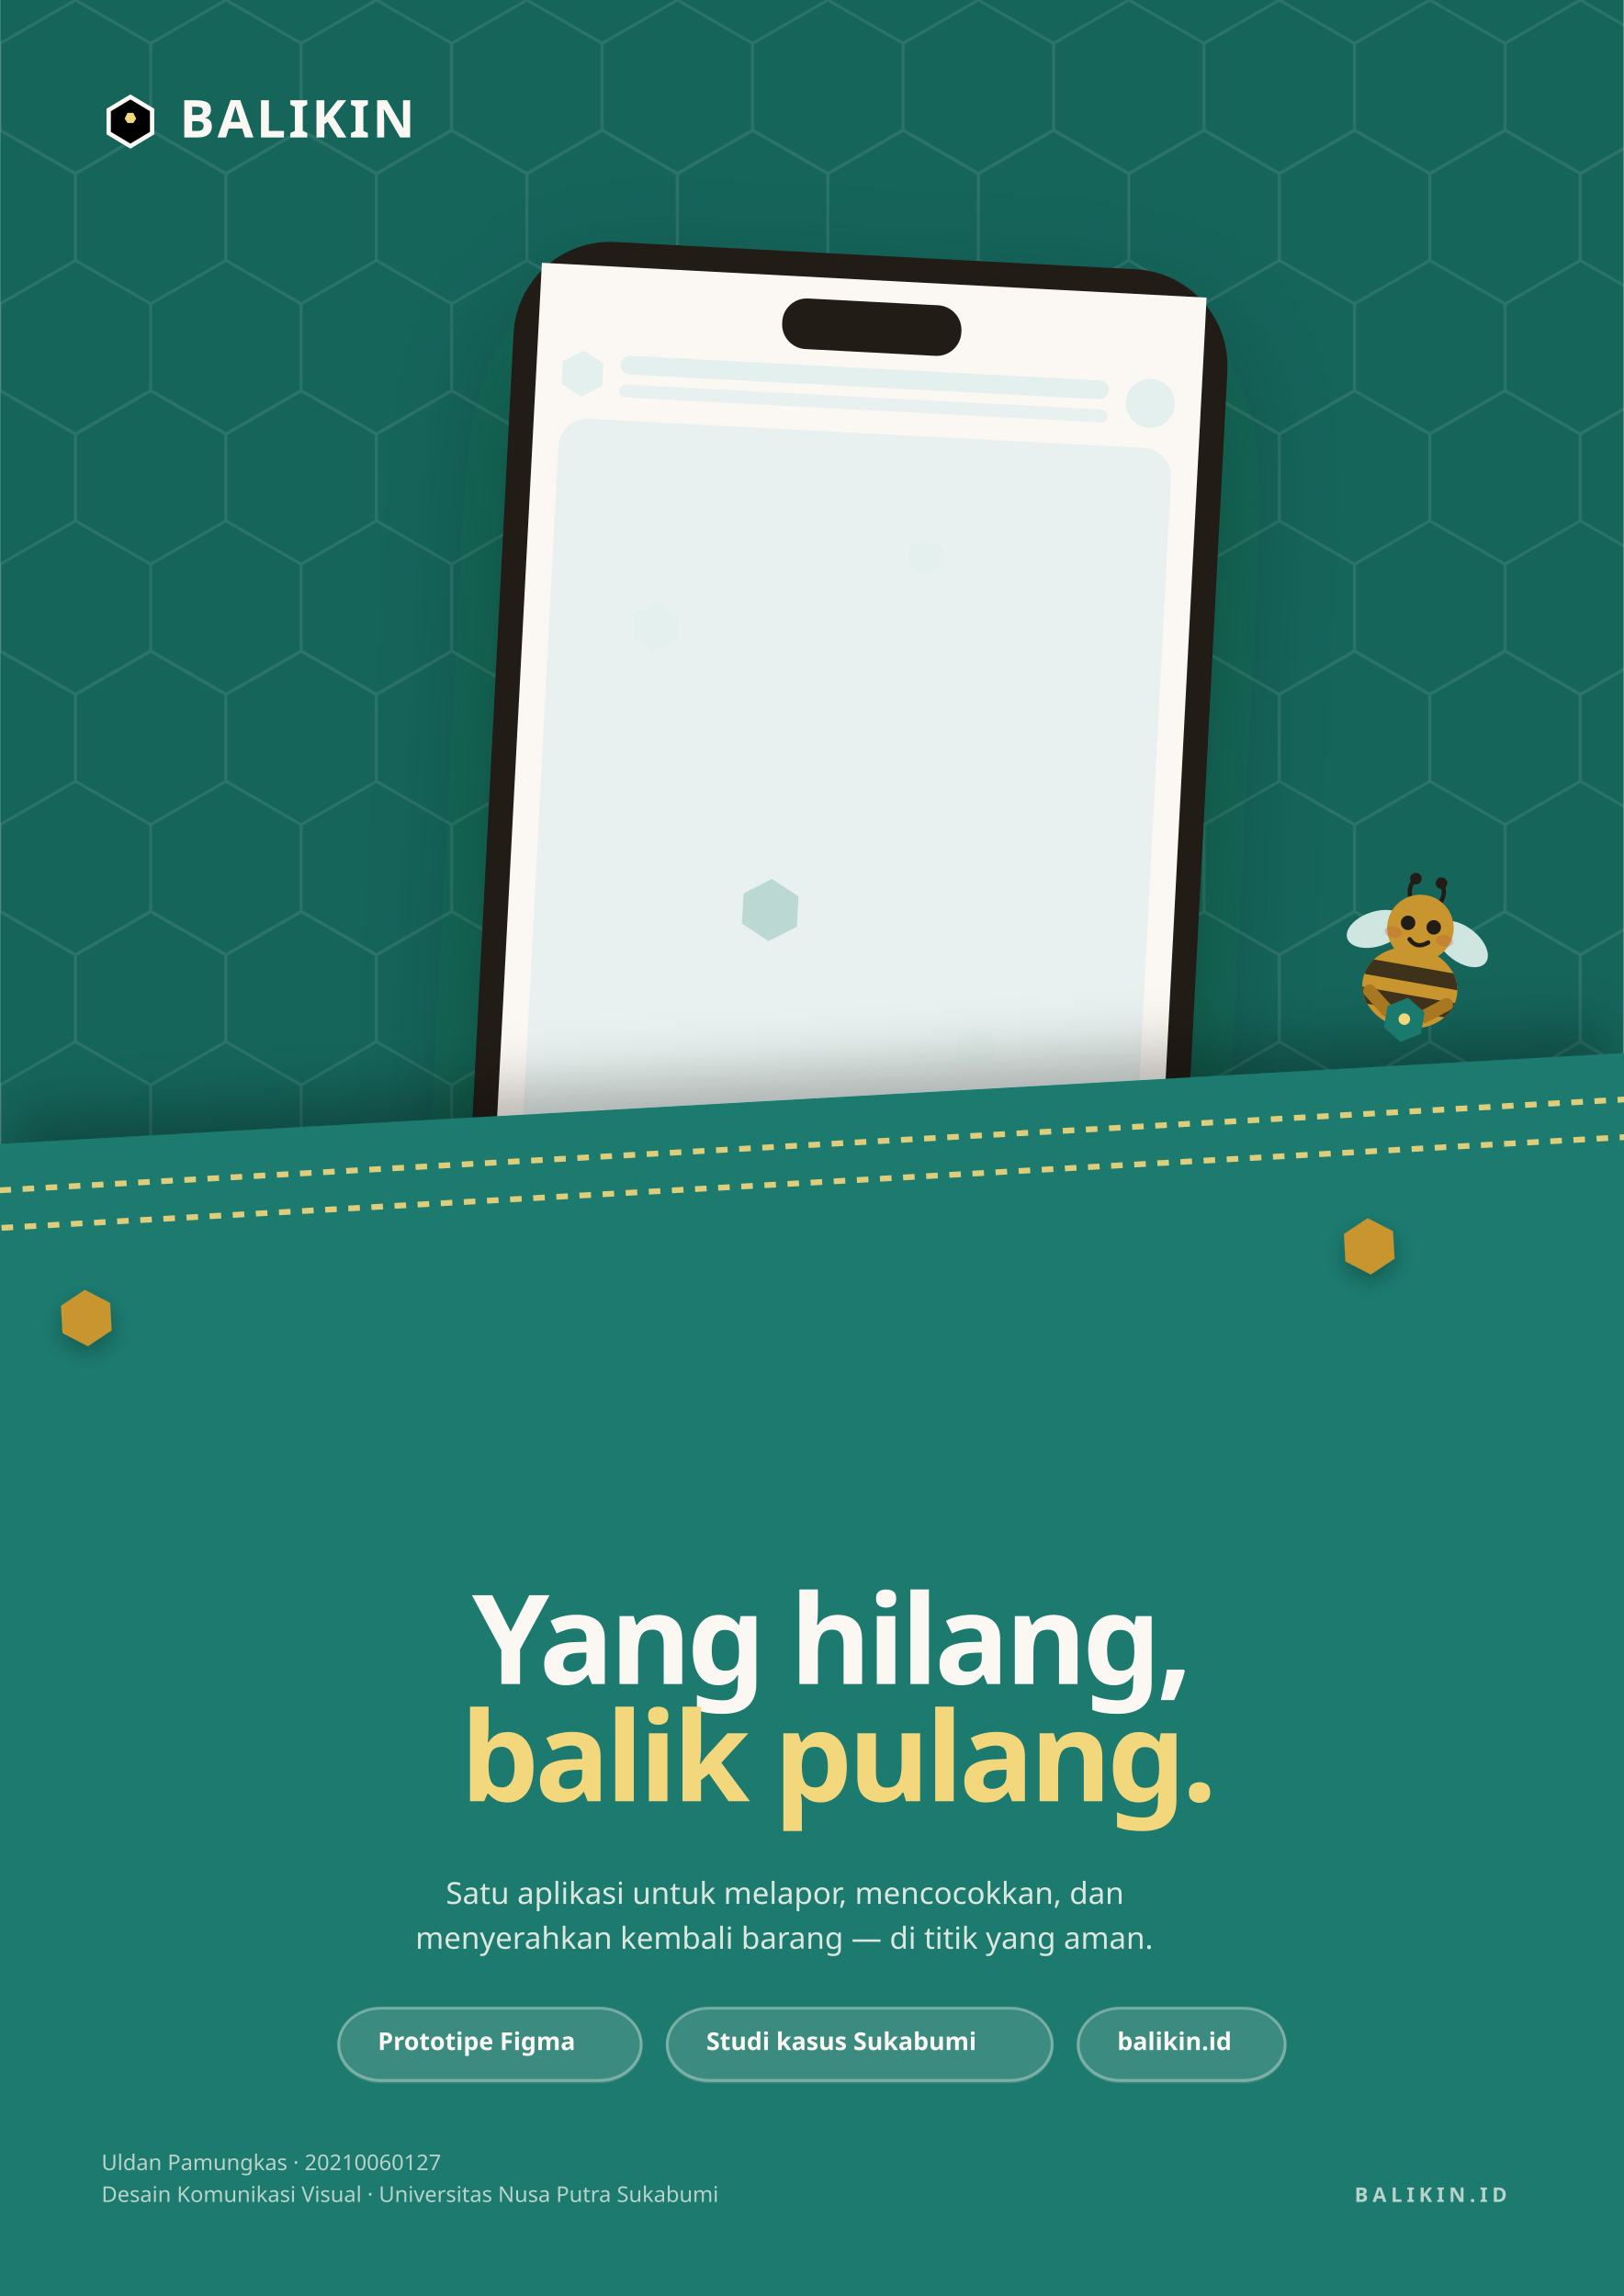
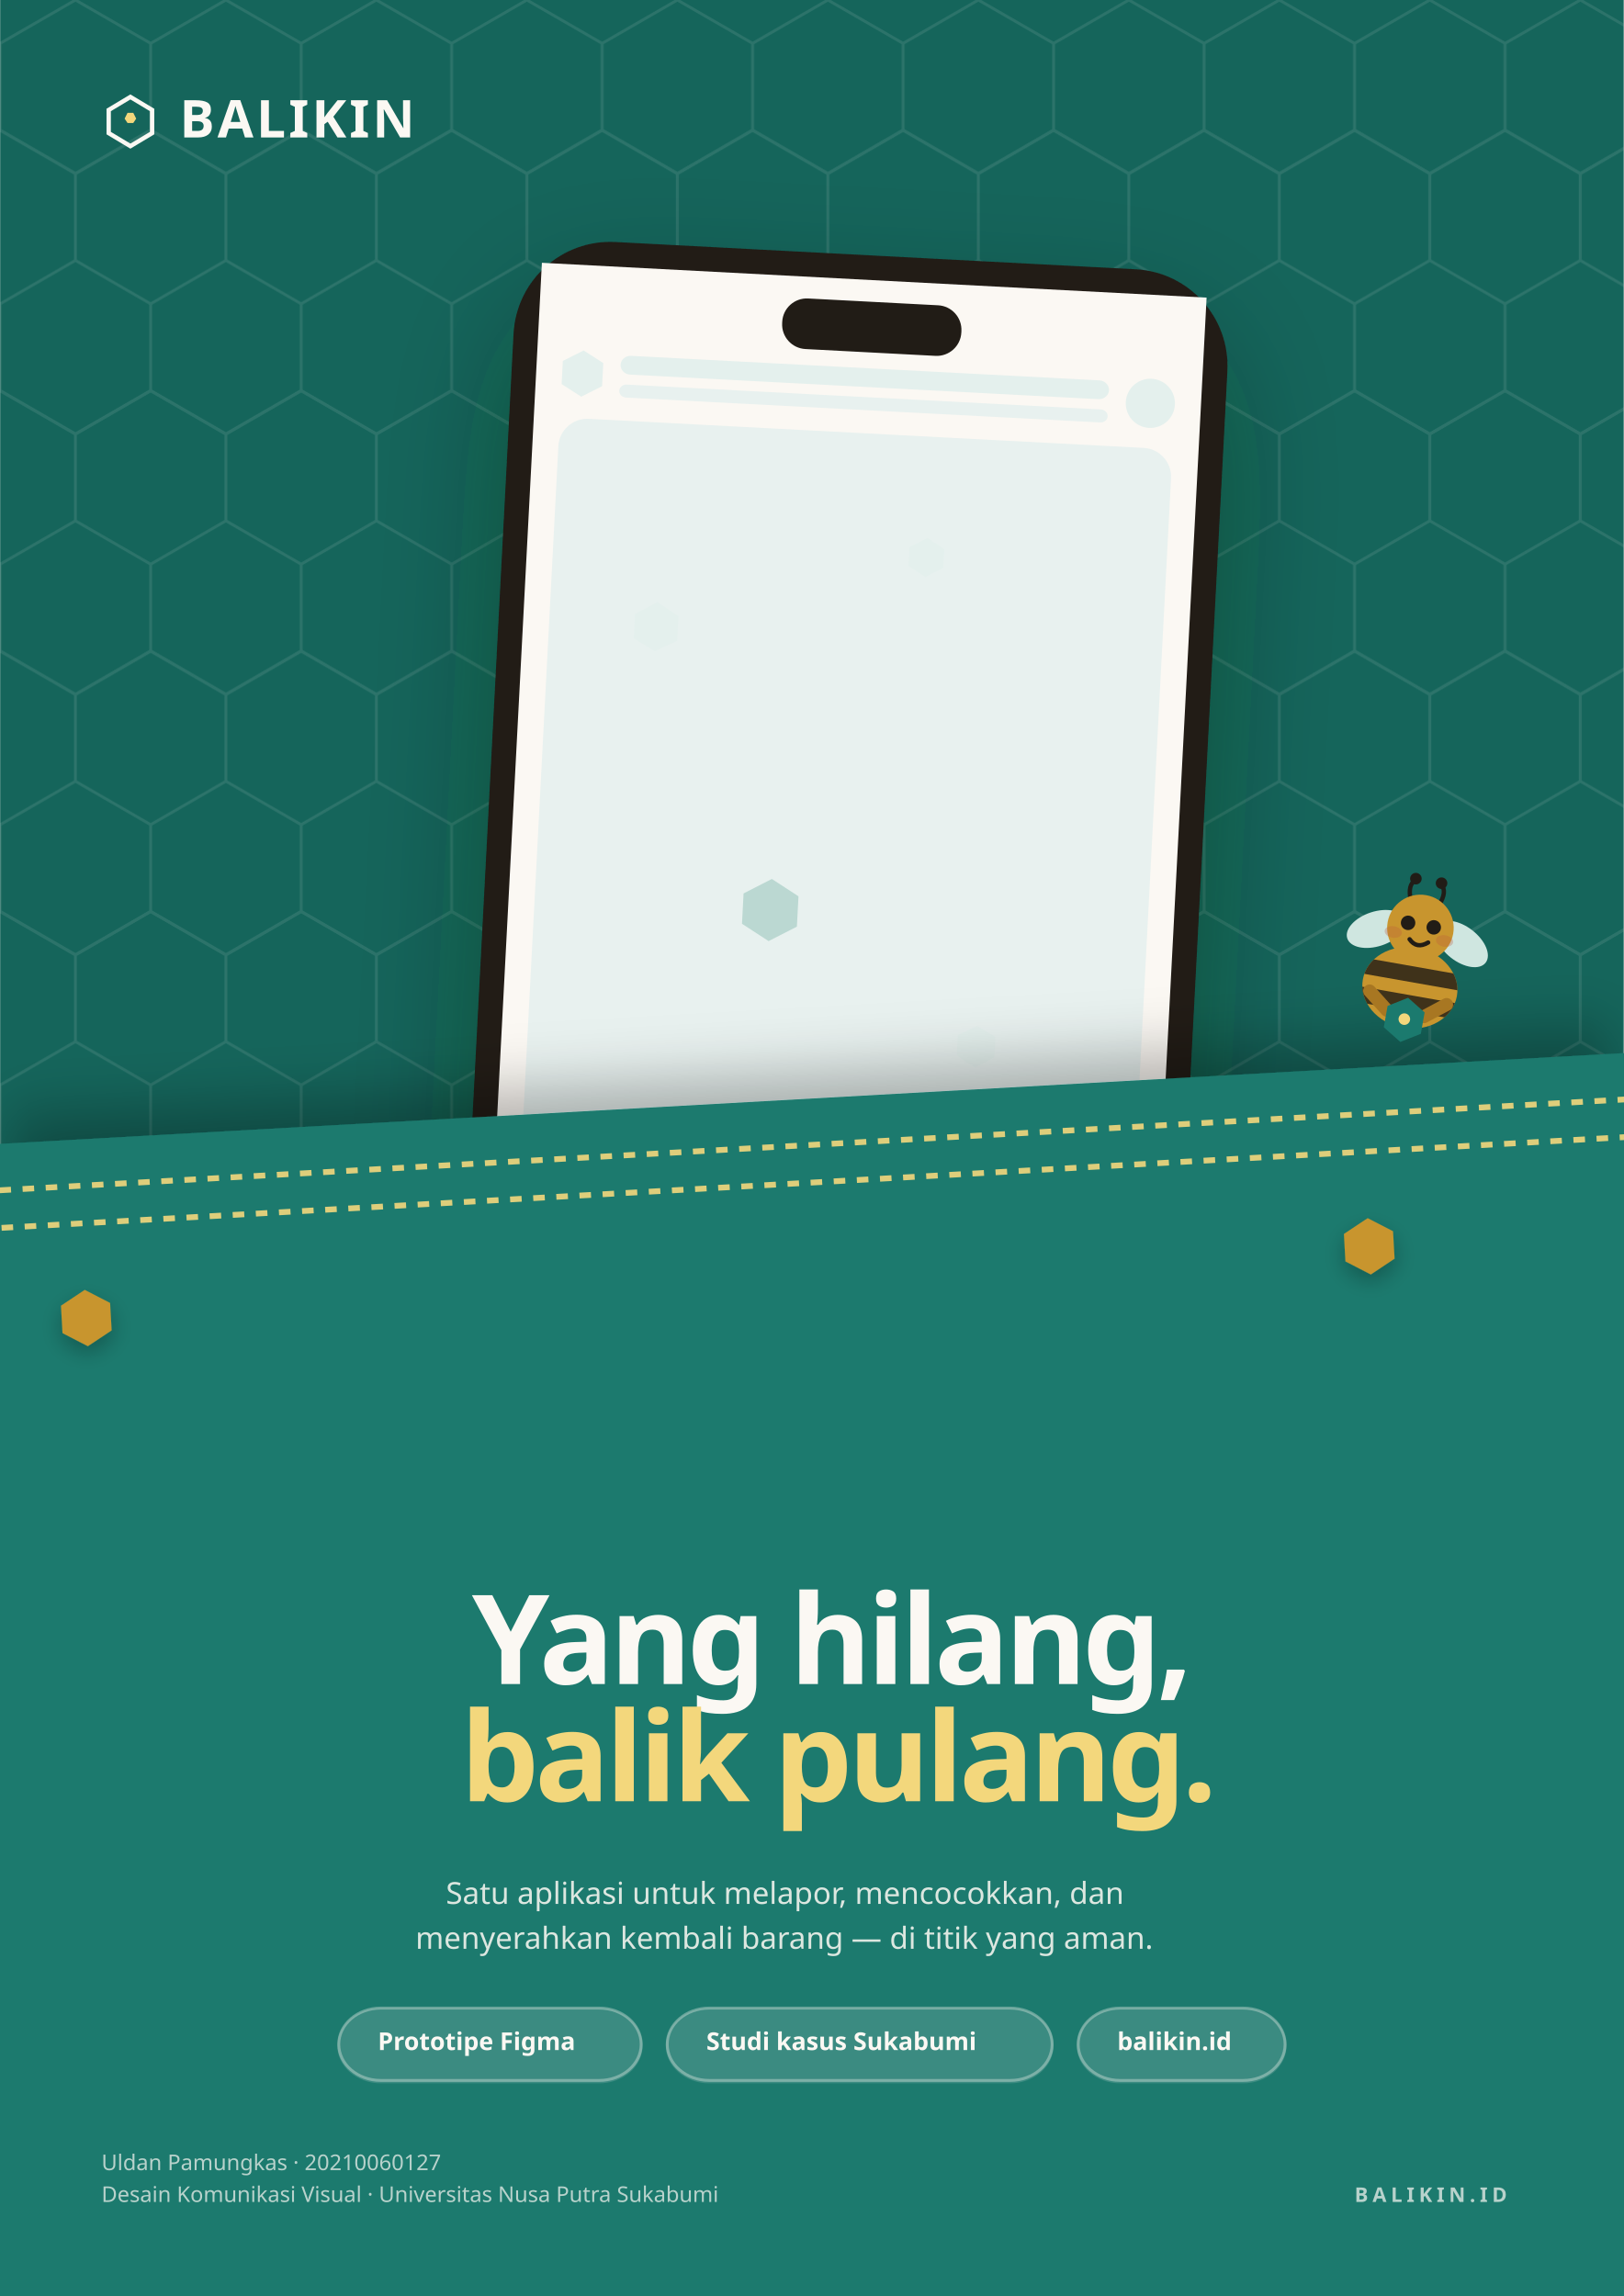
<svg xmlns="http://www.w3.org/2000/svg" width="297mm" height="420mm" viewBox="0 0 1122 1587" role="img" aria-label="Poster Balikin — S3 Saku">
  <defs>
    <filter id="f2" x="-60%" y="-60%" width="220%" height="220%">
      <feDropShadow dx="0" dy="44" stdDeviation="45" flood-color="#0C2824" flood-opacity="0.34" />
    </filter>
    <filter id="f3" x="-60%" y="-60%" width="220%" height="220%">
      <feDropShadow dx="0" dy="-18" stdDeviation="22" flood-color="#000000" flood-opacity="0.28" />
    </filter>
    <filter id="f4" x="-60%" y="-60%" width="220%" height="220%">
      <feDropShadow dx="0" dy="6" stdDeviation="7" flood-color="#000000" flood-opacity="0.25" />
    </filter>
    <filter id="f5" x="-60%" y="-60%" width="220%" height="220%">
      <feDropShadow dx="0" dy="6" stdDeviation="7" flood-color="#000000" flood-opacity="0.25" />
    </filter>
  </defs>
  <rect x="0" y="0" width="1122" height="1587" fill="#FBF8F3" />
  <rect x="0" y="0" width="1122" height="1587" fill="#15655B" />
  <defs>
    <pattern id="sr2-u1" width="104" height="180" patternUnits="userSpaceOnUse">
      <g fill="none" stroke="#FBF8F3" stroke-width="2" opacity=".10">
        <path d="M52 0L104 30L104 90L52 120L0 90L0 30Z" />
        <path d="M0 90L52 120L52 180L0 210L-52 180L-52 120Z" />
        <path d="M104 90L156 120L156 180L104 210L52 180L52 120Z" />
      </g>
    </pattern>
  </defs>
  <rect width="100%" height="100%" fill="url(#sr2-u1)" />
  <g transform="rotate(3 578 691)">
    <rect x="331" y="176" width="494" height="1030" rx="67" fill="#211C16" filter="url(#f2)" />
  </g>
  <g transform="rotate(3 578 691)">
    <rect x="348" y="193" width="460" height="1072" fill="#FBF8F3" />
  </g>
  <g transform="rotate(3 578 691)">
    <path d="M380 252L394 260L394 276L380 284L366 276L366 260Z" fill="#E4F0ED" />
  </g>
  <g transform="rotate(3 578 691)">
    <rect x="406" y="254" width="338" height="13" rx="7" fill="#E4F0ED" />
  </g>
  <g transform="rotate(3 578 691)">
    <rect x="406" y="274" width="338" height="9" rx="5" fill="#E8F1EF" />
  </g>
  <g transform="rotate(3 578 691)">
    <rect x="756" y="251" width="34" height="34" rx="17" fill="#E4F0ED" />
  </g>
  <g transform="rotate(3 578 691)">
    <rect x="366" y="299" width="424" height="778" rx="20" fill="#E8F1EF" />
  </g>
  <g transform="rotate(3 578 691)">
    <path d="M440 423L455 432L455 449L440 457L425 449L425 432Z" fill="#E4F0ED" />
  </g>
  <g transform="rotate(3 578 691)">
    <path d="M624 369L636 376L636 389L624 396L612 389L612 376Z" fill="#E4F0ED" />
  </g>
  <g transform="rotate(3 578 691)">
    <path d="M529 610L548 621L548 642L529 653L510 642L510 621Z" fill="#BBD8D2" />
  </g>
  <g transform="rotate(3 578 691)">
    <path d="M676 704L689 711L689 725L676 733L663 725L663 711Z" fill="#E4F0ED" />
  </g>
  <g transform="rotate(3 578 691)">
    <text x="503" y="1029" font-family="Plus Jakarta Sans" font-size="12" font-weight="700" fill="#7FA8A0" letter-spacing="3">LAYAR APLIKASI</text>
  </g>
  <g transform="rotate(3 578 691)">
    <g opacity="0.8">
      <text x="495" y="1047" font-family="Plus Jakarta Sans" font-size="11" font-weight="400" fill="#7FA8A0">ganti dengan tangkapan layar</text>
    </g>
  </g>
  <g transform="rotate(3 578 691)">
    <rect x="366" y="1088" width="44" height="44" rx="12" fill="#E4F0ED" />
  </g>
  <g transform="rotate(3 578 691)">
    <rect x="421" y="1098" width="369" height="11" rx="6" fill="#E4F0ED" />
  </g>
  <g transform="rotate(3 578 691)">
    <rect x="421" y="1114" width="369" height="8" rx="4" fill="#E8F1EF" />
  </g>
  <g transform="rotate(3 578 691)">
    <rect x="366" y="1143" width="44" height="44" rx="12" fill="#E4F0ED" />
  </g>
  <g transform="rotate(3 578 691)">
    <rect x="421" y="1152" width="369" height="11" rx="6" fill="#E4F0ED" />
  </g>
  <g transform="rotate(3 578 691)">
    <rect x="421" y="1170" width="369" height="8" rx="4" fill="#E8F1EF" />
  </g>
  <g transform="rotate(3 578 691)">
    <rect x="366" y="1201" width="424" height="46" rx="22" fill="#E4F0ED" />
  </g>
  <g transform="rotate(3 578 691)">
    <path d="M392 1213L401 1218L401 1230L392 1235L382 1230L382 1218Z" fill="#BBD8D2" />
  </g>
  <g transform="rotate(3 578 691)">
    <path d="M485 1213L494 1218L494 1230L485 1235L475 1230L475 1218Z" fill="#BBD8D2" />
  </g>
  <g transform="rotate(3 578 691)">
    <path d="M578 1213L588 1218L588 1230L578 1235L568 1230L568 1218Z" fill="#BBD8D2" />
  </g>
  <g transform="rotate(3 578 691)">
    <path d="M671 1213L681 1218L681 1230L671 1235L662 1230L662 1218Z" fill="#BBD8D2" />
  </g>
  <g transform="rotate(3 578 691)">
    <path d="M764 1213L774 1218L774 1230L764 1235L755 1230L755 1218Z" fill="#BBD8D2" />
  </g>
  <g transform="rotate(3 578 691)">
    <g transform="translate(-62 0)">
      <rect x="578" y="208" width="124" height="35" rx="17" fill="#211C16" />
    </g>
  </g>
  <g transform="rotate(-3.2 561 1210)">
    <rect x="-90" y="760" width="1302" height="1100" fill="#1B7A6E" filter="url(#f3)" />
  </g>
  <g transform="rotate(-3.2 561 1210)">
    <g opacity="0.9">
      <path d="M-90 792L1212 792" stroke="#F3D77C" stroke-width="4" fill="none" stroke-dasharray="8 8" />
    </g>
  </g>
  <g transform="rotate(-3.2 561 1210)">
    <g opacity="0.9">
      <path d="M-90 818L1212 818" stroke="#F3D77C" stroke-width="4" fill="none" stroke-dasharray="8 8" />
    </g>
  </g>
  <g transform="rotate(-3.2 561 1210)">
    <path d="M77 864L94 874L94 893L77 903L60 893L60 874Z" fill="#C8952E" filter="url(#f4)" />
  </g>
  <g transform="rotate(-3.2 561 1210)">
    <path d="M965 864L982 874L982 893L965 903L948 893L948 874Z" fill="#C8952E" filter="url(#f5)" />
  </g>
  <g transform="rotate(10 977 667)">
    <defs>
      <clipPath id="bdn-u6">
        <ellipse cx="977" cy="683" rx="33" ry="28" />
      </clipPath>
    </defs>
    <ellipse cx="947" cy="647" rx="21" ry="12" fill="#CFE6E0" transform="rotate(-28 947 647)" />
    <ellipse cx="1007" cy="647" rx="21" ry="12" fill="#CFE6E0" transform="rotate(28 1007 647)" />
    <ellipse cx="977" cy="683" rx="33" ry="28" fill="#C8952E" />
    <g clip-path="url(#bdn-u6)">
      <path d="M934 668h85v11H934z" fill="#211C16" opacity=".82" />
      <path d="M934 688h85v11H934z" fill="#211C16" opacity=".82" />
    </g>
    <path d="M967 623q-4 -10 1 -14" stroke="#211C16" stroke-width="3" stroke-linecap="round" fill="none" />
    <path d="M987 623q4 -10 -1 -14" stroke="#211C16" stroke-width="3" stroke-linecap="round" fill="none" />
    <circle cx="968" cy="608" r="4" fill="#211C16" />
    <circle cx="986" cy="608" r="4" fill="#211C16" />
    <circle cx="977" cy="641" r="23" fill="#C8952E" />
    <ellipse cx="959" cy="647" rx="6" ry="4" fill="#BC5A3C" opacity=".3" />
    <ellipse cx="995" cy="647" rx="6" ry="4" fill="#BC5A3C" opacity=".3" />
    <circle cx="968" cy="639" r="5" fill="#211C16" />
    <circle cx="986" cy="639" r="5" fill="#211C16" />
    <path d="M971 650q6 6 13 0" stroke="#211C16" stroke-width="3" stroke-linecap="round" fill="none" />
    <path d="M950 690L964 701" stroke="#A87722" stroke-width="9" stroke-linecap="round" fill="none" />
    <path d="M1004 690L990 701" stroke="#A87722" stroke-width="9" stroke-linecap="round" fill="none" />
    <path d="M977 690L990 698V713L977 721L964 713V698Z" fill="#1B7A6E" />
    <circle cx="977" cy="705" r="4" fill="#F3D77C" />
  </g>
  <text x="326" y="1164" font-family="Archivo" font-size="86" font-weight="700" fill="#FBF8F3" letter-spacing="-3">Yang hilang,</text>
  <text x="318" y="1245" font-family="Archivo" font-size="86" font-weight="700" fill="#F3D77C" letter-spacing="-3">balik pulang.</text>
  <text x="308" y="1316" font-family="Plus Jakarta Sans" font-size="21" font-weight="400" fill="#FBF8F3" fill-opacity="0.86">Satu aplikasi untuk melapor, mencocokkan, dan</text>
  <text x="287" y="1347" font-family="Plus Jakarta Sans" font-size="21" font-weight="400" fill="#FBF8F3" fill-opacity="0.86">menyerahkan kembali barang — di titik yang aman.</text>
  <rect x="233" y="1388" width="211" height="52" rx="30" fill="#FBF8F3" fill-opacity="0.14" />
  <rect x="234" y="1388" width="209" height="50" rx="29" fill="none" stroke="#FBF8F3" stroke-width="2" stroke-opacity="0.34" />
  <text x="261" y="1417" font-family="Plus Jakarta Sans" font-size="17" font-weight="600" fill="#FBF8F3">Prototipe Figma</text>
  <rect x="460" y="1388" width="268" height="52" rx="30" fill="#FBF8F3" fill-opacity="0.14" />
  <rect x="461" y="1388" width="266" height="50" rx="29" fill="none" stroke="#FBF8F3" stroke-width="2" stroke-opacity="0.34" />
  <text x="488" y="1417" font-family="Plus Jakarta Sans" font-size="17" font-weight="600" fill="#FBF8F3">Studi kasus Sukabumi</text>
  <rect x="744" y="1388" width="145" height="52" rx="30" fill="#FBF8F3" fill-opacity="0.14" />
  <rect x="745" y="1388" width="143" height="50" rx="29" fill="none" stroke="#FBF8F3" stroke-width="2" stroke-opacity="0.34" />
  <text x="772" y="1417" font-family="Plus Jakarta Sans" font-size="17" font-weight="600" fill="#FBF8F3">balikin.id</text>
  <g opacity="0.7">
    <text x="70" y="1500" font-family="Plus Jakarta Sans" font-size="15" font-weight="400" fill="#FBF8F3">Uldan Pamungkas · 20210060127</text>
    <text x="70" y="1522" font-family="Plus Jakarta Sans" font-size="15" font-weight="400" fill="#FBF8F3">Desain Komunikasi Visual · Universitas Nusa Putra Sukabumi</text>
  </g>
  <g opacity="0.7">
    <text x="936" y="1522" font-family="Plus Jakarta Sans" font-size="14" font-weight="700" fill="#FBF8F3" letter-spacing="3">BALIKIN.ID</text>
  </g>
-   <path d="M90 67L105 76V92L90 101L75 92V76Z" stroke="#FBF8F3" stroke-width="3" stroke-linejoin="miter" />
-   <path d="M94 82L92 85H88L86 82L88 78H92Z" fill="#F3D77C" />
+   <g fill="none">
+     <path d="M90 67L105 76V92L90 101L75 92V76Z" stroke="#FBF8F3" stroke-width="3" stroke-linejoin="miter" />
+     <path d="M94 82L92 85H88L86 82L88 78H92Z" fill="#F3D77C" />
+   </g>
  <text x="124" y="95" font-family="Archivo" font-size="36" font-weight="700" fill="#FBF8F3" letter-spacing="2">BALIKIN</text>
</svg>
